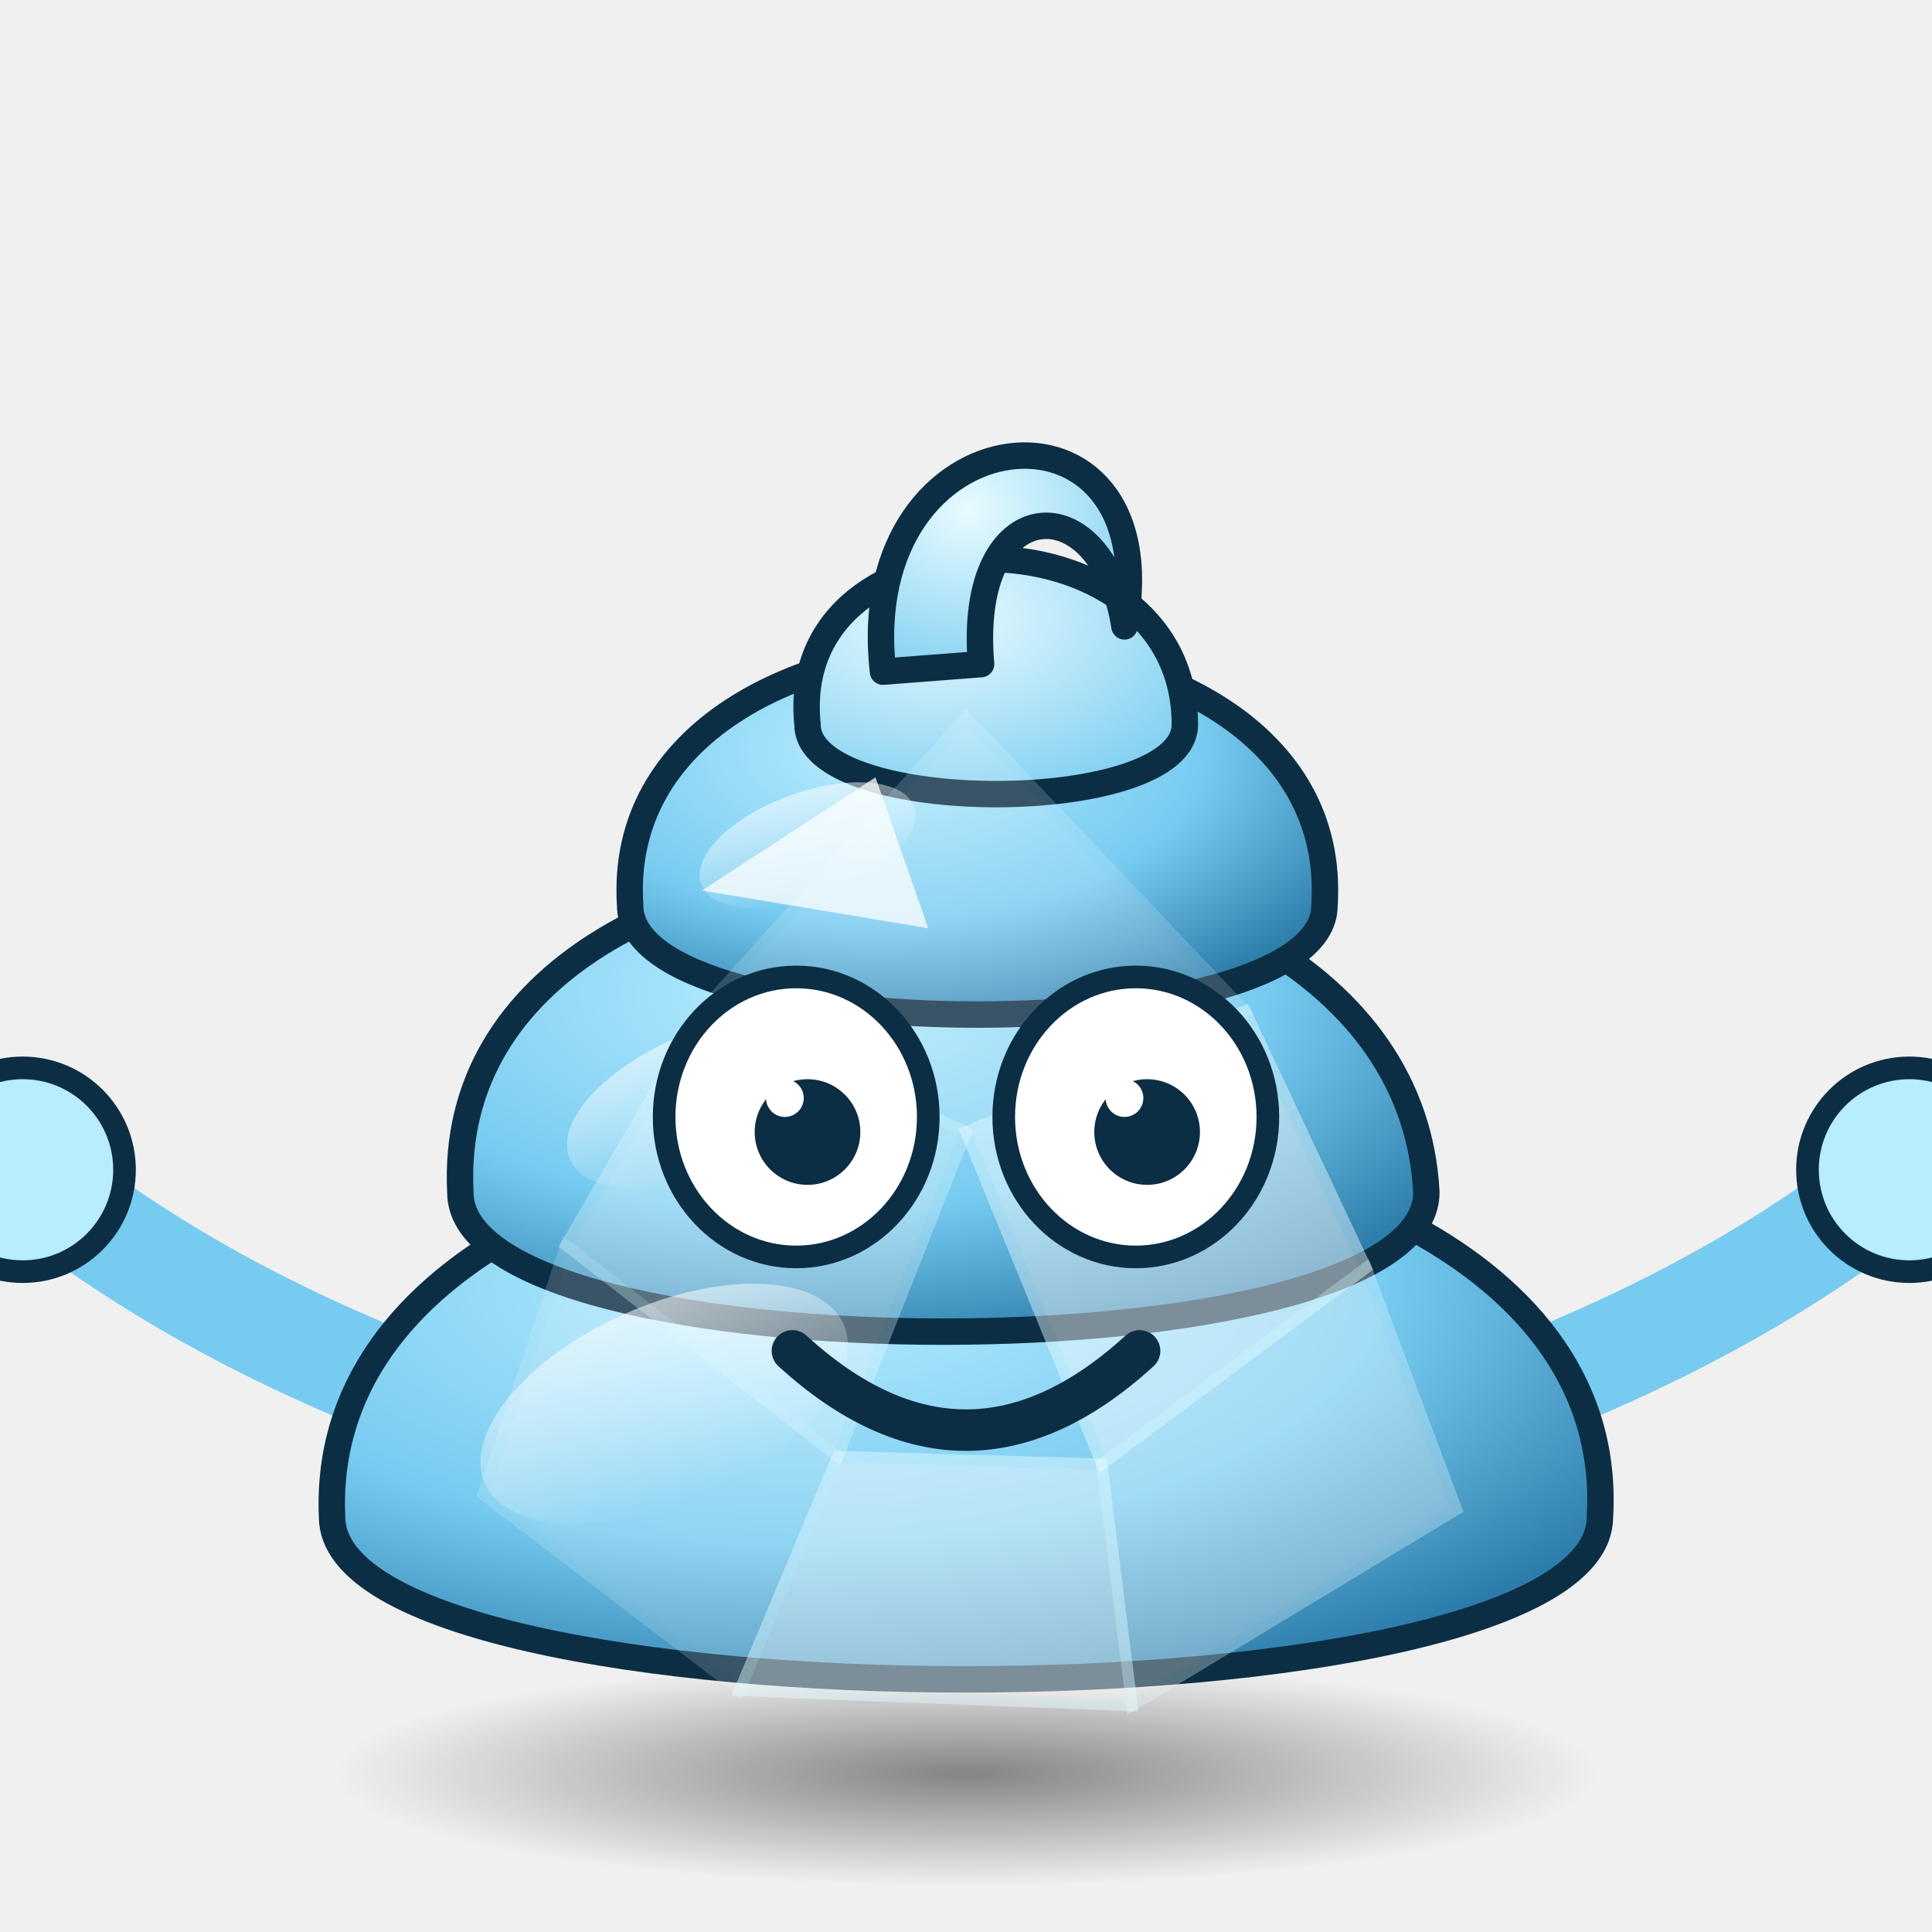
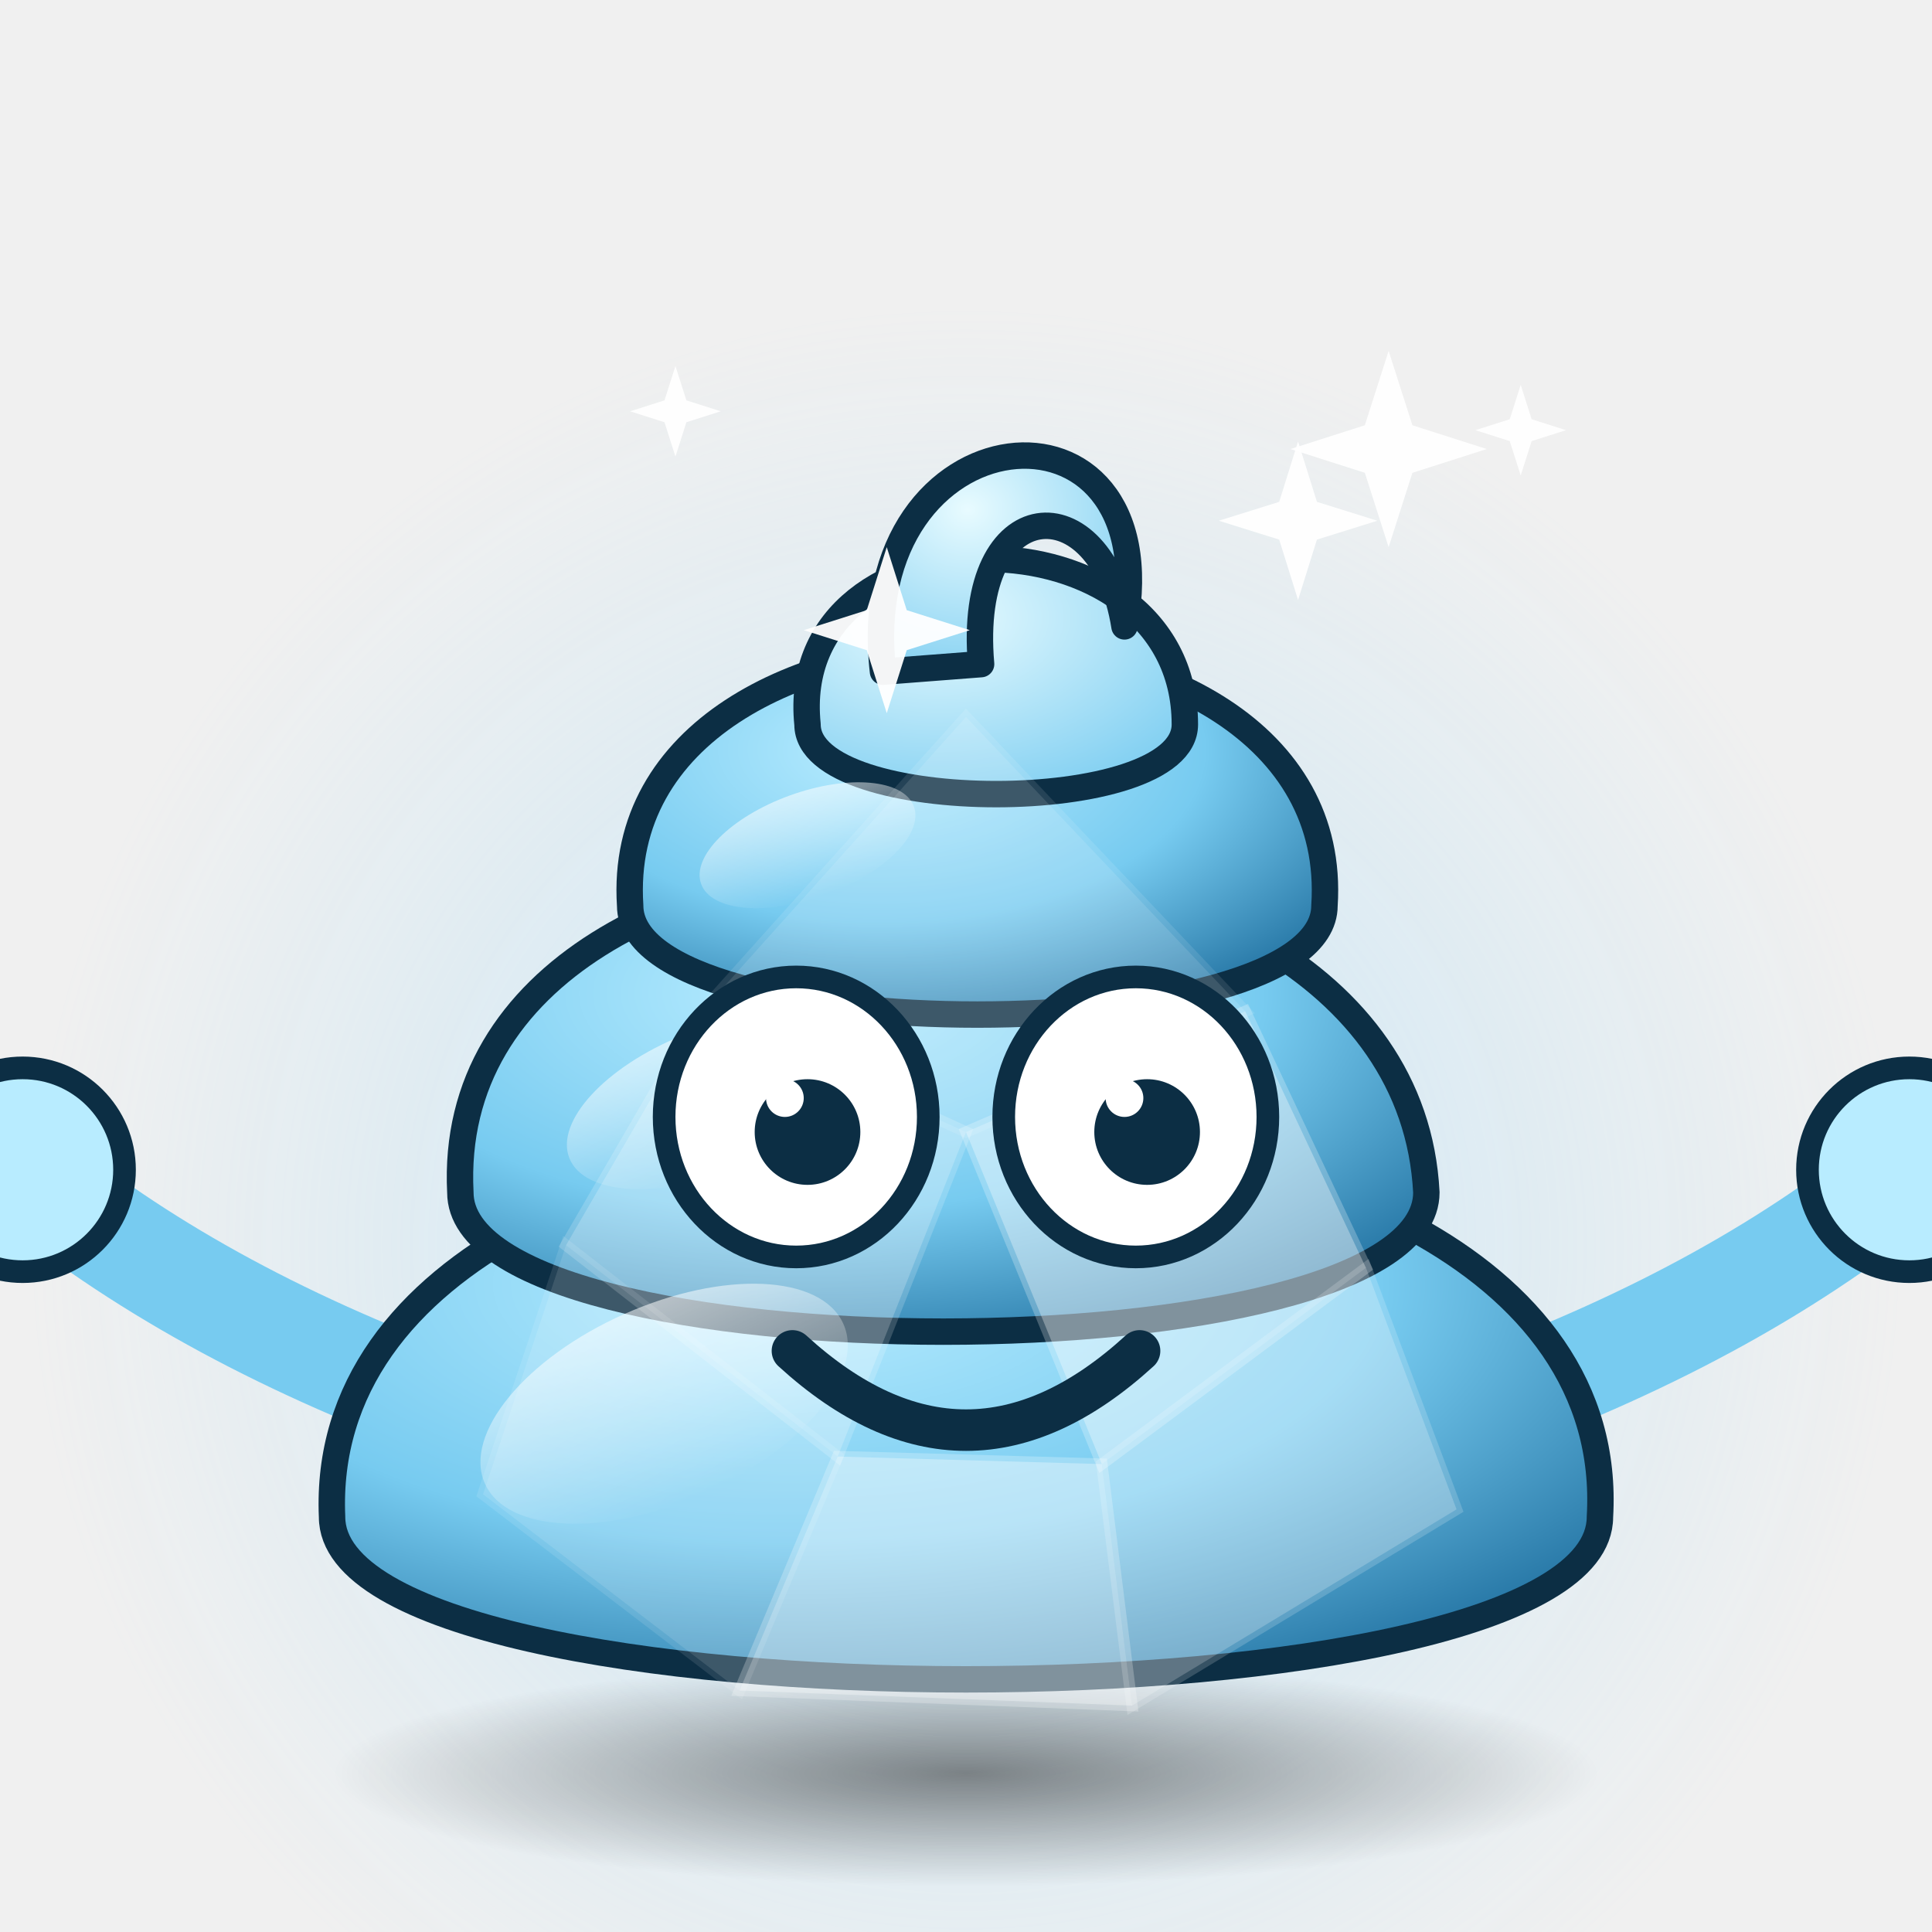
<svg xmlns="http://www.w3.org/2000/svg" width="512" height="512" viewBox="0 0 512 512">
-   <defs>
-     <radialGradient id="body_diamond" cx="0.36" cy="0.28" r="0.85">
-       <stop offset="0" stop-color="#B8ECFF" stop-opacity="1" />
-       <stop offset="0.55" stop-color="#77CBF0" stop-opacity="1" />
-       <stop offset="1" stop-color="#1E6E9E" stop-opacity="1" />
-     </radialGradient>
-     <radialGradient id="tip_diamond" cx="0.35" cy="0.25" r="0.9">
-       <stop offset="0" stop-color="#E8FBFF" stop-opacity="1" />
-       <stop offset="1" stop-color="#77CBF0" stop-opacity="1" />
-     </radialGradient>
-     <radialGradient id="shadow" cx="0.5" cy="0.5" r="0.5">
-       <stop offset="0" stop-color="#000" stop-opacity="0.45" />
-       <stop offset="1" stop-color="#000" stop-opacity="0" />
-     </radialGradient>
-     <linearGradient id="gloss_diamond" x1="0" y1="0" x2="0" y2="1">
-       <stop offset="0" stop-color="#FFFFFF" stop-opacity="0.55" />
-       <stop offset="1" stop-color="#FFFFFF" stop-opacity="0" />
-     </linearGradient>
-     <filter id="soft" x="-60%" y="-60%" width="220%" height="220%">
-       <feGaussianBlur stdDeviation="8" />
-     </filter>
-     <filter id="soft2" x="-60%" y="-60%" width="220%" height="220%">
-       <feGaussianBlur stdDeviation="18" />
-     </filter>
-     <filter id="glow_a" x="-80%" y="-80%" width="260%" height="260%">
-       <feDropShadow dx="0" dy="0" stdDeviation="10" flood-color="#FFFFFF" flood-opacity="0.95" />
-     </filter>
-   </defs>
-   <g id="poop_character" data-anchor="256,402" data-skin="diamond" data-expression="normal">
-     <g id="shadow" data-anchor="256,470">
-       <ellipse cx="256" cy="470" rx="168" ry="30" fill="url(#shadow)" />
+   <g id="skin_diamond" data-anchor="256,402" data-skin="diamond" data-name="Diamond Poop" data-expression="normal">
+     <g id="bg_0">
+       <defs>
+         <radialGradient id="gb5557">
+           <stop offset="0" stop-color="#8FD8FF" stop-opacity="0.4" />
+           <stop offset="1" stop-color="#8FD8FF" stop-opacity="0" />
+         </radialGradient>
+       </defs>
+       <circle cx="256" cy="330" r="250" fill="url(#gb5557)" />
    </g>
-     <g id="arm_left" data-anchor="118,372">
-       <path d="M118,372 Q50.8,347.2 6,310" fill="none" stroke="#77CBF0" stroke-width="28" stroke-linecap="round" />
-       <path d="M118,372 Q50.8,347.2 6,310" fill="none" stroke="#0C2E44" stroke-width="34" stroke-linecap="round" opacity="0.001" />
-       <circle cx="6" cy="310" r="27" fill="#B8ECFF" stroke="#0C2E44" stroke-width="6" />
+     <svg x="0" y="0" width="512" height="512" viewBox="0 0 512 512">
+       <defs>
+         <radialGradient id="body_sk_diamond" cx="0.36" cy="0.28" r="0.85">
+           <stop offset="0" stop-color="#B8ECFF" stop-opacity="1" />
+           <stop offset="0.55" stop-color="#77CBF0" stop-opacity="1" />
+           <stop offset="1" stop-color="#1E6E9E" stop-opacity="1" />
+         </radialGradient>
+         <radialGradient id="tip_sk_diamond" cx="0.35" cy="0.25" r="0.9">
+           <stop offset="0" stop-color="#E8FBFF" stop-opacity="1" />
+           <stop offset="1" stop-color="#77CBF0" stop-opacity="1" />
+         </radialGradient>
+         <radialGradient id="shadow" cx="0.5" cy="0.5" r="0.5">
+           <stop offset="0" stop-color="#000" stop-opacity="0.45" />
+           <stop offset="1" stop-color="#000" stop-opacity="0" />
+         </radialGradient>
+         <linearGradient id="gloss_sk_diamond" x1="0" y1="0" x2="0" y2="1">
+           <stop offset="0" stop-color="#FFFFFF" stop-opacity="0.55" />
+           <stop offset="1" stop-color="#FFFFFF" stop-opacity="0" />
+         </linearGradient>
+         <filter id="soft" x="-60%" y="-60%" width="220%" height="220%">
+           <feGaussianBlur stdDeviation="8" />
+         </filter>
+         <filter id="soft2" x="-60%" y="-60%" width="220%" height="220%">
+           <feGaussianBlur stdDeviation="18" />
+         </filter>
+         <filter id="glow_a" x="-80%" y="-80%" width="260%" height="260%">
+           <feDropShadow dx="0" dy="0" stdDeviation="10" flood-color="#FFFFFF" flood-opacity="0.95" />
+         </filter>
+       </defs>
+       <g id="poop_character" data-anchor="256,402" data-skin="sk_diamond" data-expression="normal">
+         <g id="shadow" data-anchor="256,470">
+           <ellipse cx="256" cy="470" rx="168" ry="30" fill="url(#shadow)" />
+         </g>
+         <g id="arm_left" data-anchor="118,372">
+           <path d="M118,372 Q50.8,347.2 6,310" fill="none" stroke="#77CBF0" stroke-width="28" stroke-linecap="round" />
+           <path d="M118,372 Q50.8,347.2 6,310" fill="none" stroke="#0C2E44" stroke-width="34" stroke-linecap="round" opacity="0.001" />
+           <circle cx="6" cy="310" r="27" fill="#B8ECFF" stroke="#0C2E44" stroke-width="6" />
+         </g>
+         <g id="arm_right" data-anchor="394,372">
+           <path d="M394,372 Q461.2,347.2 506,310" fill="none" stroke="#77CBF0" stroke-width="28" stroke-linecap="round" />
+           <path d="M394,372 Q461.2,347.2 506,310" fill="none" stroke="#0C2E44" stroke-width="34" stroke-linecap="round" opacity="0.001" />
+           <circle cx="506" cy="310" r="27" fill="#B8ECFF" stroke="#0C2E44" stroke-width="6" />
+         </g>
+         <g id="body" data-anchor="256,402">
+           <path d="M88.0,402.0 C82.0,265.5 432.0,265.5 424.0,402.0 C424.0,459.4 88.0,459.4 88.0,402.0 Z" fill="url(#body_sk_diamond)" stroke="#0C2E44" stroke-width="7" stroke-linejoin="round" />
+           <path d="M122.0,316.0 C116.0,199.0 372.0,199.0 378.0,316.0 C378.0,365.2 122.0,365.2 122.0,316.0 Z" fill="url(#body_sk_diamond)" stroke="#0C2E44" stroke-width="7" stroke-linejoin="round" />
+           <path d="M167.0,240.0 C161.0,148.4 357.0,148.4 351.0,240.0 C351.0,278.5 167.0,278.5 167.0,240.0 Z" fill="url(#body_sk_diamond)" stroke="#0C2E44" stroke-width="7" stroke-linejoin="round" />
+         </g>
+         <g id="top_swirl" data-anchor="264,192">
+           <path d="M214.0,192.0 C208.0,133.5 314.0,133.5 314.0,192.0 C314.0,216.6 214.0,216.6 214.0,192.0 Z" fill="url(#tip_sk_diamond)" stroke="#0C2E44" stroke-width="7" stroke-linejoin="round" />
+           <path d="M234,178 C226,108 310,100 298,166 C292,128 256,130 260,176 Z" fill="url(#tip_sk_diamond)" stroke="#0C2E44" stroke-width="7" stroke-linejoin="round" />
+         </g>
+         <g id="highlight" data-anchor="256,300">
+           <ellipse cx="176" cy="372" rx="52" ry="26" fill="url(#gloss_sk_diamond)" transform="rotate(-24 176 372)" />
+           <ellipse cx="188" cy="292" rx="40" ry="19" fill="url(#gloss_sk_diamond)" transform="rotate(-22 188 292)" />
+           <ellipse cx="214" cy="224" rx="30" ry="14" fill="url(#gloss_sk_diamond)" transform="rotate(-20 214 224)" />
+         </g>
+       </g>
+     </svg>
+     <g id="skin_layer_0">
+       <path d="M256.0,190.0L330.0,268.0L256.0,300.0L186.0,268.0Z" fill="#FFFFFF" opacity="0.20" stroke="#FFFFFF" stroke-width="3" stroke-opacity="0.5" />
+       <path d="M186.0,268.0L256.0,300.0L222.0,386.0L150.0,330.0Z" fill="#FFFFFF" opacity="0.34" stroke="#FFFFFF" stroke-width="3" stroke-opacity="0.5" />
+       <path d="M330.0,268.0L362.0,336.0L292.0,388.0L256.0,300.0Z" fill="#FFFFFF" opacity="0.48" stroke="#FFFFFF" stroke-width="3" stroke-opacity="0.5" />
+       <path d="M150.0,330.0L222.0,386.0L196.0,448.0L128.0,396.0Z" fill="#FFFFFF" opacity="0.20" stroke="#FFFFFF" stroke-width="3" stroke-opacity="0.5" />
+       <path d="M362.0,336.0L386.0,400.0L300.0,452.0L292.0,388.0Z" fill="#FFFFFF" opacity="0.34" stroke="#FFFFFF" stroke-width="3" stroke-opacity="0.5" />
+       <path d="M222.0,386.0L292.0,388.0L300.0,452.0L196.0,448.0Z" fill="#FFFFFF" opacity="0.48" stroke="#FFFFFF" stroke-width="3" stroke-opacity="0.5" />
    </g>
-     <g id="arm_right" data-anchor="394,372">
-       <path d="M394,372 Q461.2,347.2 506,310" fill="none" stroke="#77CBF0" stroke-width="28" stroke-linecap="round" />
-       <path d="M394,372 Q461.2,347.2 506,310" fill="none" stroke="#0C2E44" stroke-width="34" stroke-linecap="round" opacity="0.001" />
-       <circle cx="506" cy="310" r="27" fill="#B8ECFF" stroke="#0C2E44" stroke-width="6" />
+     <g id="skin_layer_1">
+       <path d="M257.0,167.0L240.3,172.3L235.0,189.0L229.7,172.3L213.0,167.0L229.7,161.7L235.0,145.0L240.3,161.7Z" fill="#FFFFFF" opacity="0.95" />
+       <path d="M415.0,114.0L405.9,116.9L403.0,126.0L400.1,116.9L391.0,114.0L400.1,111.1L403.0,102.0L405.9,111.1Z" fill="#FFFFFF" opacity="0.95" />
+       <path d="M365.0,138.0L349.0,143.0L344.0,159.0L339.0,143.0L323.0,138.0L339.0,133.0L344.0,117.0L349.0,133.0Z" fill="#FFFFFF" opacity="0.95" />
+       <path d="M394.0,119.0L374.3,125.3L368.0,145.0L361.7,125.3L342.0,119.0L361.7,112.7L368.0,93.0L374.3,112.7Z" fill="#FFFFFF" opacity="0.95" />
+       <path d="M191.0,109.0L181.9,111.9L179.0,121.0L176.1,111.9L167.0,109.0L176.1,106.1L179.0,97.0L181.9,106.1Z" fill="#FFFFFF" opacity="0.95" />
    </g>
-     <g id="body" data-anchor="256,402">
-       <path d="M88.0,402.0 C82.0,265.5 432.0,265.5 424.0,402.0 C424.0,459.4 88.0,459.4 88.0,402.0 Z" fill="url(#body_diamond)" stroke="#0C2E44" stroke-width="7" stroke-linejoin="round" />
-       <path d="M122.0,316.0 C116.0,199.0 372.0,199.0 378.0,316.0 C378.0,365.2 122.0,365.2 122.0,316.0 Z" fill="url(#body_diamond)" stroke="#0C2E44" stroke-width="7" stroke-linejoin="round" />
-       <path d="M167.0,240.0 C161.0,148.4 357.0,148.4 351.0,240.0 C351.0,278.5 167.0,278.5 167.0,240.0 Z" fill="url(#body_diamond)" stroke="#0C2E44" stroke-width="7" stroke-linejoin="round" />
-     </g>
-     <g id="top_swirl" data-anchor="264,192">
-       <path d="M214.0,192.0 C208.0,133.5 314.0,133.5 314.0,192.0 C314.0,216.6 214.0,216.6 214.0,192.0 Z" fill="url(#tip_diamond)" stroke="#0C2E44" stroke-width="7" stroke-linejoin="round" />
-       <path d="M234,178 C226,108 310,100 298,166 C292,128 256,130 260,176 Z" fill="url(#tip_diamond)" stroke="#0C2E44" stroke-width="7" stroke-linejoin="round" />
-     </g>
-     <g id="highlight" data-anchor="256,300">
-       <ellipse cx="176" cy="372" rx="52" ry="26" fill="url(#gloss_diamond)" transform="rotate(-24 176 372)" />
-       <ellipse cx="188" cy="292" rx="40" ry="19" fill="url(#gloss_diamond)" transform="rotate(-22 188 292)" />
-       <ellipse cx="214" cy="224" rx="30" ry="14" fill="url(#gloss_diamond)" transform="rotate(-20 214 224)" />
-     </g>
-     <g id="skin_diamond">
-       <path d="M256.0,190.0L330.0,268.0L256.0,300.0L186.0,268.0Z" fill="#FFFFFF" opacity="0.18" stroke="#E8FBFF" stroke-width="3" />
-       <path d="M186.0,268.0L256.0,300.0L222.0,386.0L150.0,330.0Z" fill="#FFFFFF" opacity="0.32" stroke="#E8FBFF" stroke-width="3" />
-       <path d="M330.0,268.0L362.0,336.0L292.0,388.0L256.0,300.0Z" fill="#FFFFFF" opacity="0.46" stroke="#E8FBFF" stroke-width="3" />
-       <path d="M150.0,330.0L222.0,386.0L196.0,448.0L128.0,396.0Z" fill="#FFFFFF" opacity="0.18" stroke="#E8FBFF" stroke-width="3" />
-       <path d="M362.0,336.0L386.0,400.0L300.0,452.0L292.0,388.0Z" fill="#FFFFFF" opacity="0.32" stroke="#E8FBFF" stroke-width="3" />
-       <path d="M222.0,386.0L292.0,388.0L300.0,452.0L196.0,448.0Z" fill="#FFFFFF" opacity="0.46" stroke="#E8FBFF" stroke-width="3" />
-       <path d="M186,236 L232,206 L246,246 Z" fill="#FFFFFF" opacity="0.75" />
-     </g>
-     <g id="eyes" data-anchor="256,296">
-       <ellipse cx="211" cy="296" rx="35" ry="37.1" fill="#FFFFFF" stroke="#0C2E44" stroke-width="6" />
-       <circle cx="214" cy="300" r="14" fill="#0C2E44" />
-       <circle cx="208" cy="291" r="5" fill="#fff" />
-       <ellipse cx="301" cy="296" rx="35" ry="37.1" fill="#FFFFFF" stroke="#0C2E44" stroke-width="6" />
-       <circle cx="304" cy="300" r="14" fill="#0C2E44" />
-       <circle cx="298" cy="291" r="5" fill="#fff" />
-     </g>
-     <g id="mouth" data-anchor="256,366">
-       <path d="M210,358 Q256,400 302,358" fill="none" stroke="#0C2E44" stroke-width="11" stroke-linecap="round" />
+     <g id="face" data-anchor="256,296">
+       <g id="eyes" data-anchor="256,296">
+         <ellipse cx="211" cy="296" rx="35" ry="37.1" fill="#FFFFFF" stroke="#0C2E44" stroke-width="6" />
+         <circle cx="214" cy="300" r="14" fill="#0C2E44" />
+         <circle cx="208" cy="291" r="5" fill="#fff" />
+         <ellipse cx="301" cy="296" rx="35" ry="37.1" fill="#FFFFFF" stroke="#0C2E44" stroke-width="6" />
+         <circle cx="304" cy="300" r="14" fill="#0C2E44" />
+         <circle cx="298" cy="291" r="5" fill="#fff" />
+       </g>
+       <g id="mouth" data-anchor="256,366">
+         <path d="M210,358 Q256,400 302,358" fill="none" stroke="#0C2E44" stroke-width="11" stroke-linecap="round" />
+       </g>
    </g>
  </g>
</svg>
